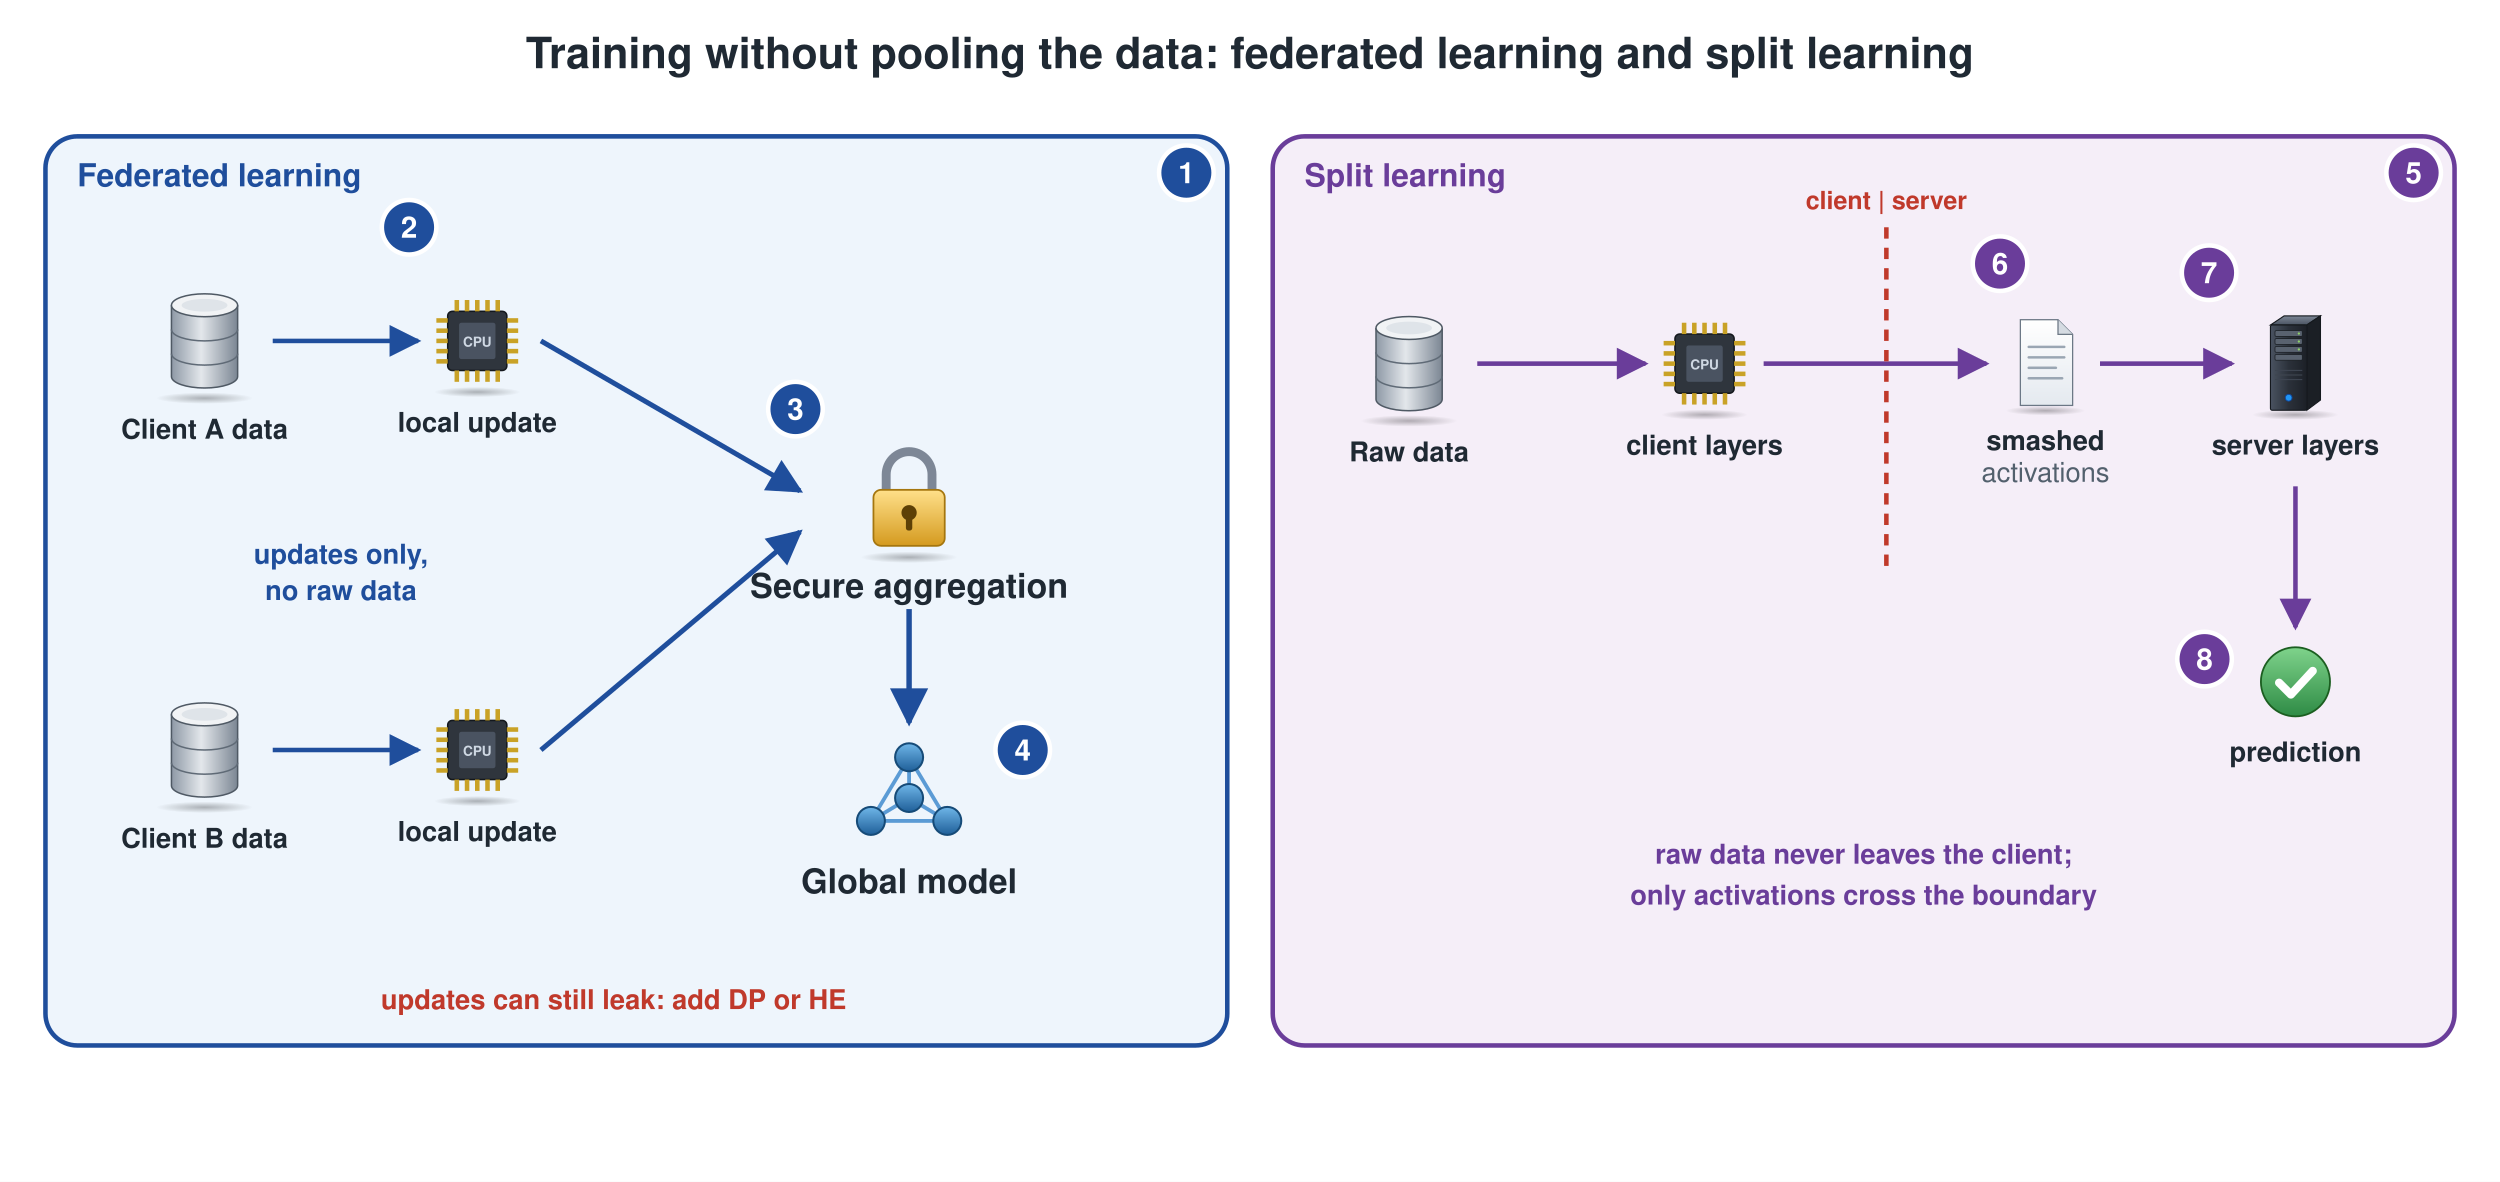
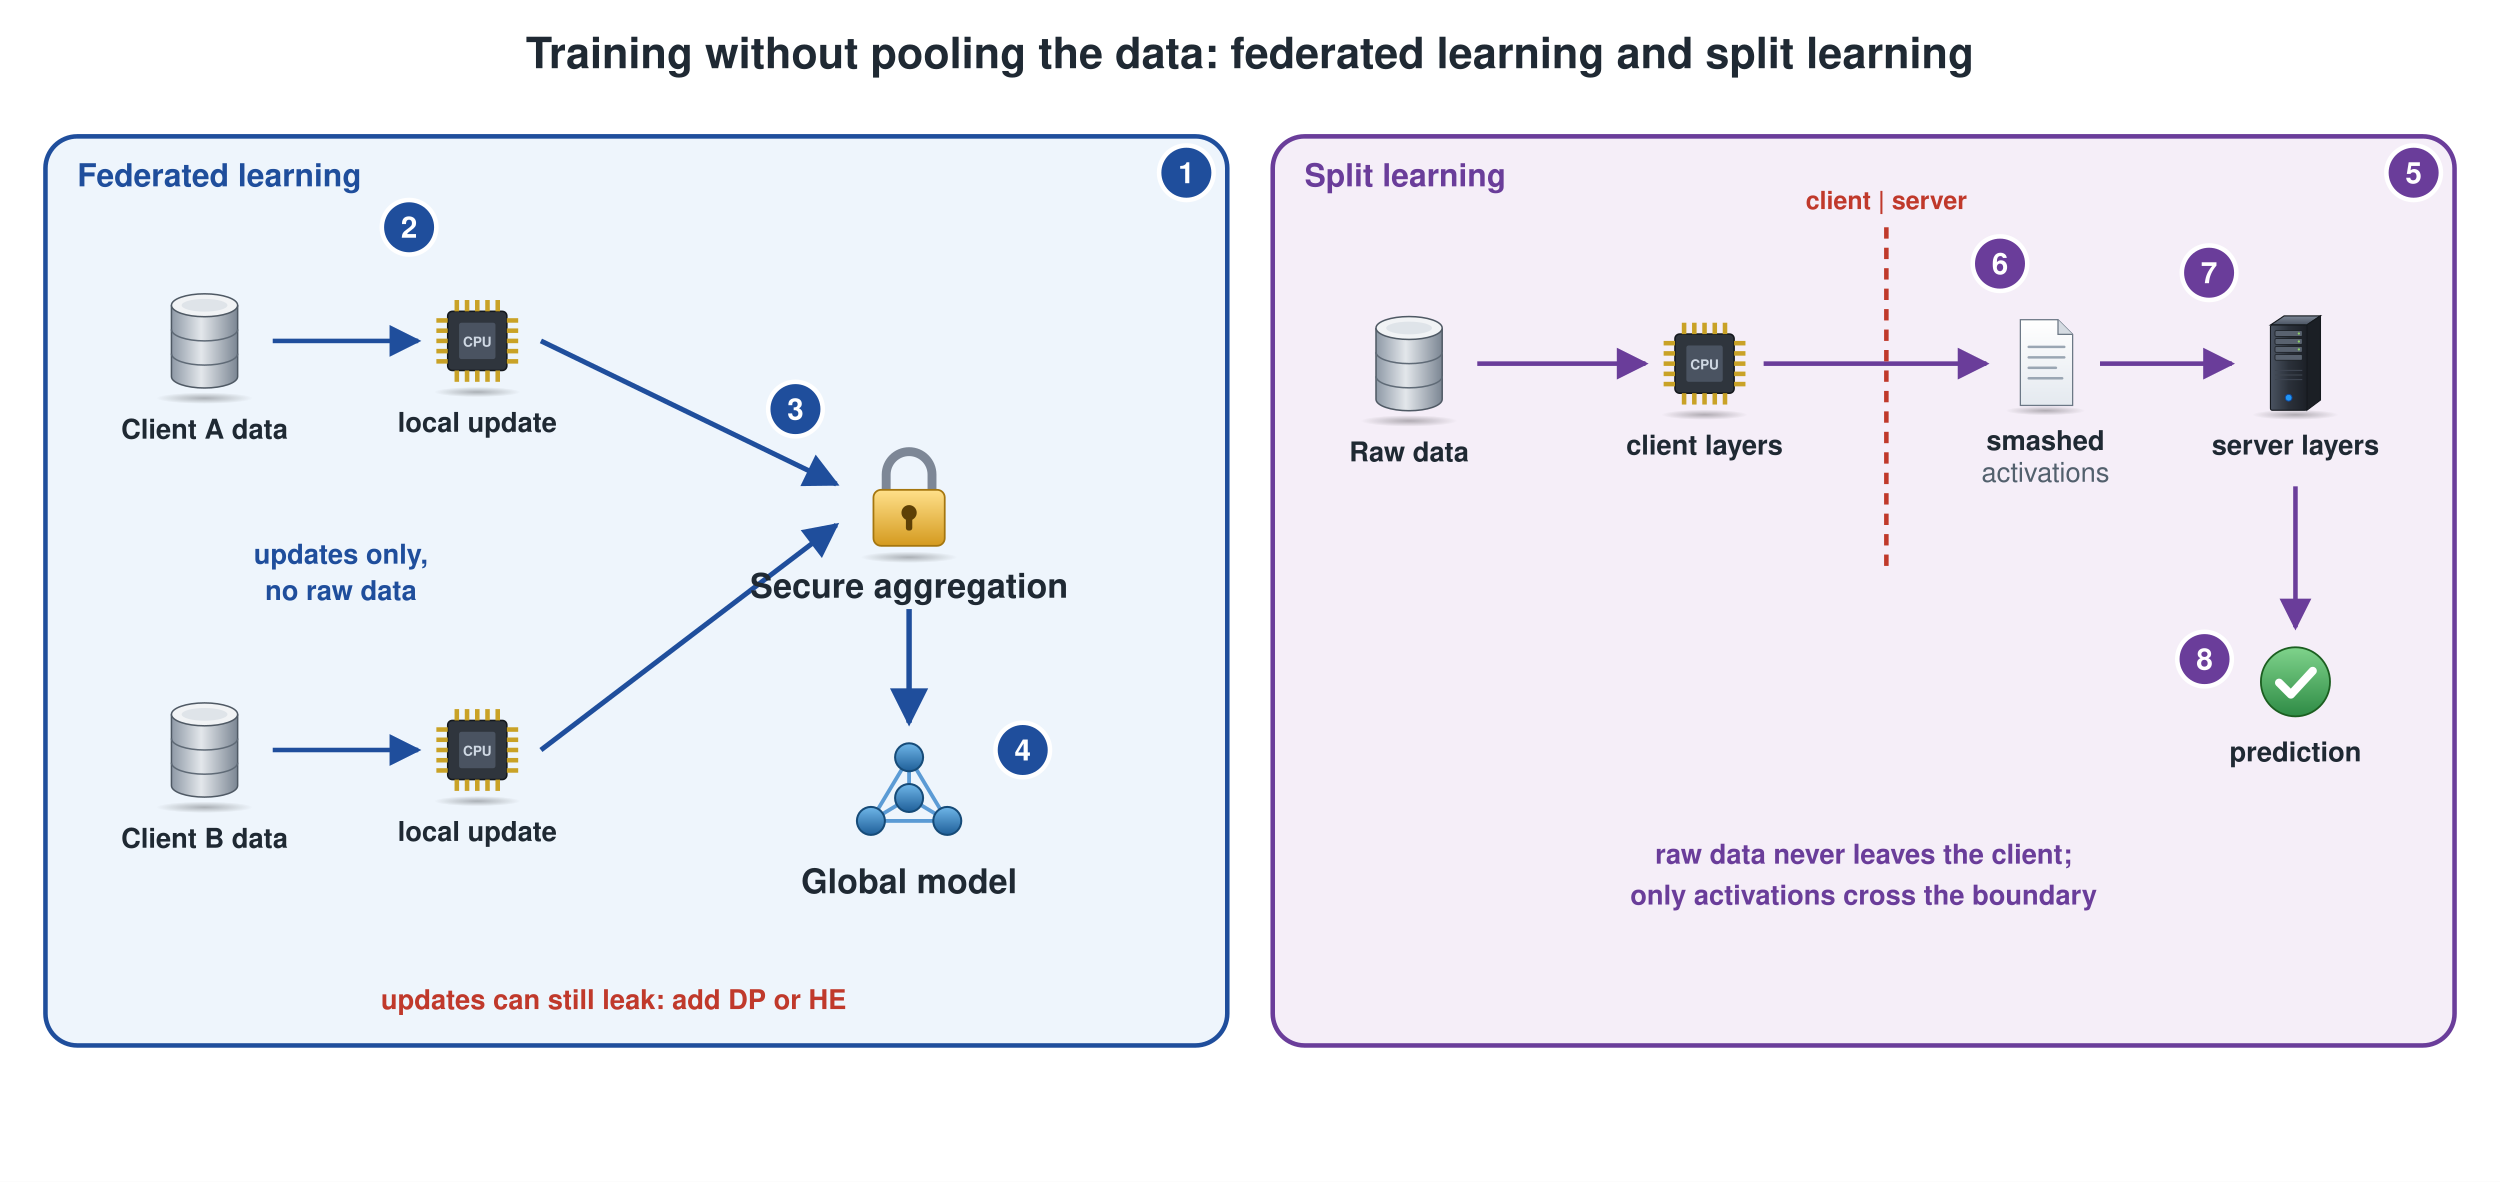
<svg xmlns="http://www.w3.org/2000/svg" viewBox="0 0 1100 520" width="1100" height="520" role="img" aria-labelledby="t d">
  <style>@media (prefers-reduced-motion: no-preference){.st{animation:fig-in .7s ease-out both}.s1{animation-delay:0.00s}.s2{animation-delay:0.90s}.s3{animation-delay:1.80s}.s4{animation-delay:2.70s}.s5{animation-delay:3.60s}.s6{animation-delay:4.50s}.s7{animation-delay:5.40s}.s8{animation-delay:6.30s}}@keyframes fig-in{from{opacity:0}to{opacity:1}}</style>
  <defs>
    <linearGradient id="g-box" x1="0" y1="0" x2="0" y2="1">
      <stop offset="0" stop-color="#f3f8fe" />
      <stop offset="1" stop-color="#c9ddf4" />
    </linearGradient>
    <filter id="f-drop" x="-10%" y="-10%" width="130%" height="140%">
      <feDropShadow dx="1.5" dy="2" stdDeviation="1.6" flood-color="#000" flood-opacity=".18" />
    </filter>
    <marker id="a-1f4e9c" viewBox="0 0 10 10" refX="9" refY="5" markerWidth="7" markerHeight="7" orient="auto-start-reverse">
      <path d="M0 0 L10 5 L0 10 Z" fill="#1f4e9c" />
    </marker>
    <marker id="a-6a3d9a" viewBox="0 0 10 10" refX="9" refY="5" markerWidth="7" markerHeight="7" orient="auto-start-reverse">
      <path d="M0 0 L10 5 L0 10 Z" fill="#6a3d9a" />
    </marker>
    <linearGradient id="g-steel" x1="0" y1="0" x2="1" y2="0">
      <stop offset="0" stop-color="#4a5361" />
      <stop offset=".5" stop-color="#2b313a" />
      <stop offset="1" stop-color="#1c2027" />
    </linearGradient>
    <linearGradient id="g-steel-top" x1="0" y1="0" x2="0" y2="1">
      <stop offset="0" stop-color="#7d8796" />
      <stop offset="1" stop-color="#4a5361" />
    </linearGradient>
    <linearGradient id="g-silver" x1="0" y1="0" x2="0" y2="1">
      <stop offset="0" stop-color="#f4f6f8" />
      <stop offset="1" stop-color="#b9c0c9" />
    </linearGradient>
    <linearGradient id="g-silver-side" x1="0" y1="0" x2="1" y2="0">
      <stop offset="0" stop-color="#d8dde3" />
      <stop offset="1" stop-color="#9aa3ae" />
    </linearGradient>
    <linearGradient id="g-screen" x1="0" y1="0" x2="1" y2="1">
      <stop offset="0" stop-color="#5fc3ff" />
      <stop offset=".55" stop-color="#1e88e5" />
      <stop offset="1" stop-color="#0b4f9c" />
    </linearGradient>
    <linearGradient id="g-router" x1="0" y1="0" x2="0" y2="1">
      <stop offset="0" stop-color="#6fb6e8" />
      <stop offset="1" stop-color="#1f5f99" />
    </linearGradient>
    <linearGradient id="g-router-top" x1="0" y1="0" x2="0" y2="1">
      <stop offset="0" stop-color="#e9f4fc" />
      <stop offset="1" stop-color="#a9cdea" />
    </linearGradient>
    <linearGradient id="g-db" x1="0" y1="0" x2="1" y2="0">
      <stop offset="0" stop-color="#8e99a6" />
      <stop offset=".45" stop-color="#e3e7eb" />
      <stop offset="1" stop-color="#7b8693" />
    </linearGradient>
    <linearGradient id="g-brick" x1="0" y1="0" x2="0" y2="1">
      <stop offset="0" stop-color="#e2774f" />
      <stop offset="1" stop-color="#b2472a" />
    </linearGradient>
    <linearGradient id="g-cloud" x1="0" y1="0" x2="0" y2="1">
      <stop offset="0" stop-color="#ffffff" />
      <stop offset="1" stop-color="#b8dcf5" />
    </linearGradient>
    <linearGradient id="g-skin" x1="0" y1="0" x2="0" y2="1">
      <stop offset="0" stop-color="#f7d7bf" />
      <stop offset="1" stop-color="#e2b394" />
    </linearGradient>
    <linearGradient id="g-suit" x1="0" y1="0" x2="0" y2="1">
      <stop offset="0" stop-color="#4b5563" />
      <stop offset="1" stop-color="#1f2733" />
    </linearGradient>
    <linearGradient id="g-suit2" x1="0" y1="0" x2="0" y2="1">
      <stop offset="0" stop-color="#7b5ea7" />
      <stop offset="1" stop-color="#46336b" />
    </linearGradient>
    <linearGradient id="g-hood" x1="0" y1="0" x2="0" y2="1">
      <stop offset="0" stop-color="#3a3f47" />
      <stop offset="1" stop-color="#0f1216" />
    </linearGradient>
    <linearGradient id="g-robot" x1="0" y1="0" x2="0" y2="1">
      <stop offset="0" stop-color="#e8eef5" />
      <stop offset="1" stop-color="#9fb0c3" />
    </linearGradient>
    <linearGradient id="g-gold" x1="0" y1="0" x2="0" y2="1">
      <stop offset="0" stop-color="#ffe08a" />
      <stop offset="1" stop-color="#d49a1f" />
    </linearGradient>
    <linearGradient id="g-paper" x1="0" y1="0" x2="0" y2="1">
      <stop offset="0" stop-color="#ffffff" />
      <stop offset="1" stop-color="#e4e9ef" />
    </linearGradient>
    <linearGradient id="g-green" x1="0" y1="0" x2="0" y2="1">
      <stop offset="0" stop-color="#7fd38b" />
      <stop offset="1" stop-color="#2e8b45" />
    </linearGradient>
    <linearGradient id="g-red" x1="0" y1="0" x2="0" y2="1">
      <stop offset="0" stop-color="#ff8a80" />
      <stop offset="1" stop-color="#c62828" />
    </linearGradient>
    <radialGradient id="g-shadow">
      <stop offset="0" stop-color="#000" stop-opacity=".28" />
      <stop offset="1" stop-color="#000" stop-opacity="0" />
    </radialGradient>
    <linearGradient id="g-suit3" x1="0" y1="0" x2="0" y2="1">
      <stop offset="0" stop-color="#2e86c1" />
      <stop offset="1" stop-color="#1b4f72" />
    </linearGradient>
    <symbol id="i-database" viewBox="0 0 100 100">
      <ellipse cx="50" cy="95" rx="38" ry="4.5" fill="url(#g-shadow)" />
      <path d="M24 22 v56 a26 9 0 0 0 52 0 v-56" fill="url(#g-db)" stroke="#4f5964" stroke-width="1.2" />
      <path d="M24 41 a26 9 0 0 0 52 0 M24 60 a26 9 0 0 0 52 0" fill="none" stroke="#5f6a76" stroke-width="1.2" />
      <ellipse cx="50" cy="22" rx="26" ry="9" fill="#f1f3f5" stroke="#4f5964" stroke-width="1.2" />
      <ellipse cx="50" cy="22" rx="18" ry="5" fill="#dfe4e9" />
    </symbol>
    <symbol id="i-chip" viewBox="0 0 100 100">
      <ellipse cx="50" cy="95" rx="38" ry="4.5" fill="url(#g-shadow)" />
      <rect x="24" y="24" width="52" height="52" rx="4" fill="#2f353d" stroke="#14181d" stroke-width="1.4" />
      <rect x="34" y="34" width="32" height="32" rx="2" fill="#4a5361" />
      <text x="50" y="55" font-size="12" text-anchor="middle" fill="#cfd8e3" font-family="Helvetica,Arial,sans-serif" font-weight="bold">CPU</text>
      <rect x="30" y="14" width="4" height="10" fill="#c9a227" />
      <rect x="30" y="76" width="4" height="10" fill="#c9a227" />
      <rect x="14" y="30" width="10" height="4" fill="#c9a227" />
      <rect x="76" y="30" width="10" height="4" fill="#c9a227" />
      <rect x="39" y="14" width="4" height="10" fill="#c9a227" />
      <rect x="39" y="76" width="4" height="10" fill="#c9a227" />
      <rect x="14" y="39" width="10" height="4" fill="#c9a227" />
      <rect x="76" y="39" width="10" height="4" fill="#c9a227" />
      <rect x="48" y="14" width="4" height="10" fill="#c9a227" />
      <rect x="48" y="76" width="4" height="10" fill="#c9a227" />
      <rect x="14" y="48" width="10" height="4" fill="#c9a227" />
      <rect x="76" y="48" width="10" height="4" fill="#c9a227" />
      <rect x="57" y="14" width="4" height="10" fill="#c9a227" />
      <rect x="57" y="76" width="4" height="10" fill="#c9a227" />
      <rect x="14" y="57" width="10" height="4" fill="#c9a227" />
      <rect x="76" y="57" width="10" height="4" fill="#c9a227" />
      <rect x="66" y="14" width="4" height="10" fill="#c9a227" />
      <rect x="66" y="76" width="4" height="10" fill="#c9a227" />
      <rect x="14" y="66" width="10" height="4" fill="#c9a227" />
      <rect x="76" y="66" width="10" height="4" fill="#c9a227" />
    </symbol>
    <symbol id="i-lock" viewBox="0 0 100 100">
      <ellipse cx="50" cy="95" rx="38" ry="4.5" fill="url(#g-shadow)" />
      <path d="M32 44 V30 a18 18 0 0 1 36 0 V44" fill="none" stroke="#7d8796" stroke-width="7" />
      <rect x="22" y="42" width="56" height="44" rx="6" fill="url(#g-gold)" stroke="#a5760e" stroke-width="1.4" />
      <circle cx="50" cy="60" r="6" fill="#5d4006" />
      <rect x="47.5" y="62" width="5" height="12" rx="2" fill="#5d4006" />
    </symbol>
    <symbol id="i-nodes" viewBox="0 0 100 100">
      <g stroke="#5b9bd5" stroke-width="3">
        <line x1="50" y1="20" x2="20" y2="70" />
        <line x1="50" y1="20" x2="80" y2="70" />
        <line x1="20" y1="70" x2="80" y2="70" />
        <line x1="50" y1="20" x2="50" y2="52" />
        <line x1="20" y1="70" x2="50" y2="52" />
        <line x1="80" y1="70" x2="50" y2="52" />
      </g>
      <circle cx="50" cy="20" r="11" fill="url(#g-router)" stroke="#164b78" stroke-width="1.6" />
      <circle cx="20" cy="70" r="11" fill="url(#g-router)" stroke="#164b78" stroke-width="1.6" />
      <circle cx="80" cy="70" r="11" fill="url(#g-router)" stroke="#164b78" stroke-width="1.6" />
      <circle cx="50" cy="52" r="11" fill="url(#g-router)" stroke="#164b78" stroke-width="1.6" />
    </symbol>
    <symbol id="i-document" viewBox="0 0 100 100">
      <ellipse cx="50" cy="95" rx="38" ry="4.5" fill="url(#g-shadow)" />
      <path d="M26 8 H62 L76 22 V90 H26 Z" fill="url(#g-paper)" stroke="#6b7785" stroke-width="1.2" />
      <path d="M62 8 V22 H76" fill="#d5dbe2" stroke="#6b7785" stroke-width="1.2" />
      <g stroke="#9aa6b3" stroke-width="2.4" stroke-linecap="round">
        <line x1="34" y1="34" x2="68" y2="34" />
        <line x1="34" y1="44" x2="68" y2="44" />
        <line x1="34" y1="54" x2="60" y2="54" />
        <line x1="34" y1="64" x2="66" y2="64" />
      </g>
    </symbol>
    <symbol id="i-server" viewBox="0 0 100 100">
      <ellipse cx="50" cy="95" rx="38" ry="4.5" fill="url(#g-shadow)" />
      <path d="M28 16 L40 8 L72 8 L60 16 Z" fill="url(#g-steel-top)" stroke="#14181d" stroke-width="1" />
      <path d="M60 16 L72 8 L72 82 L60 91 Z" fill="#1b1f25" stroke="#14181d" stroke-width="1" />
      <rect x="28" y="16" width="32" height="75" rx="1.5" fill="url(#g-steel)" stroke="#14181d" stroke-width="1" />
      <g fill="#59626f" stroke="#14181d" stroke-width=".6">
        <rect x="32" y="21" width="24" height="5" rx="1" />
        <rect x="32" y="28" width="24" height="5" rx="1" />
        <rect x="32" y="35" width="24" height="5" rx="1" />
        <rect x="32" y="42" width="24" height="5" rx="1" />
      </g>
      <g fill="#8fd16a">
        <circle cx="53" cy="23.5" r="1" />
        <circle cx="53" cy="30.5" r="1" />
        <circle cx="53" cy="37.5" r="1" />
      </g>
      <g stroke="#3d4450" stroke-width="1">
        <line x1="32" y1="56" x2="56" y2="56" />
        <line x1="32" y1="60" x2="56" y2="60" />
        <line x1="32" y1="64" x2="56" y2="64" />
      </g>
      <circle cx="44" cy="80" r="3" fill="#2196f3" stroke="#0d47a1" stroke-width=".8" />
    </symbol>
    <symbol id="i-check" viewBox="0 0 100 100">
      <circle cx="50" cy="50" r="38" fill="url(#g-green)" stroke="#1b5e20" stroke-width="2" />
      <path d="M32 51 L45 64 L69 38" fill="none" stroke="#fff" stroke-width="9" stroke-linecap="round" stroke-linejoin="round" />
    </symbol>
  </defs>
  <rect width="1100" height="520" fill="#ffffff" />
  <text x="550.0" y="30.0" font-family="Helvetica, Arial, sans-serif" font-size="19" fill="#1f2933" font-weight="bold" text-anchor="middle">Training without pooling the data: federated learning and split learning</text>
  <g class="st s1">
    <rect x="20" y="60" width="520" height="400" rx="14" fill="#eef5fc" stroke="#1f4e9c" stroke-width="2" />
    <text x="34.0" y="82.0" font-family="Helvetica, Arial, sans-serif" font-size="14" fill="#1f4e9c" font-weight="bold" text-anchor="start">Federated learning</text>
  </g>
  <g class="st s1">
    <use href="#i-database" x="62.0" y="122.0" width="56" height="56" />
    <text x="90.0" y="193.0" font-family="Helvetica, Arial, sans-serif" font-size="12" fill="#1f2933" font-weight="bold" text-anchor="middle">Client A data</text>
  </g>
  <g class="st s2">
    <use href="#i-chip" x="185.0" y="125.0" width="50" height="50" />
    <text x="210.0" y="190.0" font-family="Helvetica, Arial, sans-serif" font-size="12" fill="#1f2933" font-weight="bold" text-anchor="middle">local update</text>
  </g>
  <g class="st s2">
    <path d="M120.0 150.0 L184.0 150.0" fill="none" stroke="#1f4e9c" stroke-width="2" marker-end="url(#a-1f4e9c)" stroke-linejoin="round" />
  </g>
  <g class="st s3">
-     <path d="M238.0 150.0 L352.0 216.0" fill="none" stroke="#1f4e9c" stroke-width="2.2" marker-end="url(#a-1f4e9c)" stroke-linejoin="round" />
+     <path d="M238.0 150.0 L368.0 213.0" fill="none" stroke="#1f4e9c" stroke-width="2.2" marker-end="url(#a-1f4e9c)" stroke-linejoin="round" />
  </g>
  <g class="st s1">
    <use href="#i-database" x="62.0" y="302.0" width="56" height="56" />
    <text x="90.0" y="373.0" font-family="Helvetica, Arial, sans-serif" font-size="12" fill="#1f2933" font-weight="bold" text-anchor="middle">Client B data</text>
  </g>
  <g class="st s2">
    <use href="#i-chip" x="185.0" y="305.0" width="50" height="50" />
    <text x="210.0" y="370.0" font-family="Helvetica, Arial, sans-serif" font-size="12" fill="#1f2933" font-weight="bold" text-anchor="middle">local update</text>
  </g>
  <g class="st s2">
    <path d="M120.0 330.0 L184.0 330.0" fill="none" stroke="#1f4e9c" stroke-width="2" marker-end="url(#a-1f4e9c)" stroke-linejoin="round" />
  </g>
  <g class="st s3">
-     <path d="M238.0 330.0 L352.0 234.0" fill="none" stroke="#1f4e9c" stroke-width="2.2" marker-end="url(#a-1f4e9c)" stroke-linejoin="round" />
+     <path d="M238.0 330.0 L368.0 231.0" fill="none" stroke="#1f4e9c" stroke-width="2.2" marker-end="url(#a-1f4e9c)" stroke-linejoin="round" />
  </g>
  <g class="st s3">
    <text x="150.0" y="248.0" font-family="Helvetica, Arial, sans-serif" font-size="12" fill="#1f4e9c" font-weight="bold" text-anchor="middle">updates only,</text>
  </g>
  <g class="st s3">
    <text x="150.0" y="264.0" font-family="Helvetica, Arial, sans-serif" font-size="12" fill="#1f4e9c" font-weight="bold" text-anchor="middle">no raw data</text>
  </g>
  <g class="st s3">
    <use href="#i-lock" x="372.0" y="192.0" width="56" height="56" />
    <text x="400.0" y="263.0" font-family="Helvetica, Arial, sans-serif" font-size="15" fill="#1f2933" font-weight="bold" text-anchor="middle">Secure aggregation</text>
  </g>
  <g class="st s4">
    <use href="#i-nodes" x="372.0" y="322.0" width="56" height="56" />
    <text x="400.0" y="393.0" font-family="Helvetica, Arial, sans-serif" font-size="15" fill="#1f2933" font-weight="bold" text-anchor="middle">Global model</text>
  </g>
  <g class="st s4">
    <path d="M400.0 268.0 L400.0 318.0" fill="none" stroke="#1f4e9c" stroke-width="2.4" marker-end="url(#a-1f4e9c)" stroke-linejoin="round" />
  </g>
  <g class="st s1">
    <circle cx="522" cy="76" r="12" fill="#1f4e9c" stroke="#fff" stroke-width="2" />
    <text x="522.0" y="80.6" font-family="Helvetica, Arial, sans-serif" font-size="13" fill="#fff" font-weight="bold" text-anchor="middle">1</text>
  </g>
  <g class="st s2">
    <circle cx="180" cy="100" r="12" fill="#1f4e9c" stroke="#fff" stroke-width="2" />
    <text x="180.0" y="104.6" font-family="Helvetica, Arial, sans-serif" font-size="13" fill="#fff" font-weight="bold" text-anchor="middle">2</text>
  </g>
  <g class="st s3">
    <circle cx="350" cy="180" r="12" fill="#1f4e9c" stroke="#fff" stroke-width="2" />
    <text x="350.0" y="184.6" font-family="Helvetica, Arial, sans-serif" font-size="13" fill="#fff" font-weight="bold" text-anchor="middle">3</text>
  </g>
  <g class="st s4">
    <circle cx="450" cy="330" r="12" fill="#1f4e9c" stroke="#fff" stroke-width="2" />
    <text x="450.0" y="334.6" font-family="Helvetica, Arial, sans-serif" font-size="13" fill="#fff" font-weight="bold" text-anchor="middle">4</text>
  </g>
  <g class="st s4">
    <text x="270.0" y="444.0" font-family="Helvetica, Arial, sans-serif" font-size="12" fill="#c0392b" font-weight="bold" text-anchor="middle">updates can still leak: add DP or HE</text>
  </g>
  <g class="st s5">
    <rect x="560" y="60" width="520" height="400" rx="14" fill="#f5eef8" stroke="#6a3d9a" stroke-width="2" />
    <text x="574.0" y="82.0" font-family="Helvetica, Arial, sans-serif" font-size="14" fill="#6a3d9a" font-weight="bold" text-anchor="start">Split learning</text>
  </g>
  <g class="st s5">
    <use href="#i-database" x="592.0" y="132.0" width="56" height="56" />
    <text x="620.0" y="203.0" font-family="Helvetica, Arial, sans-serif" font-size="12" fill="#1f2933" font-weight="bold" text-anchor="middle">Raw data</text>
  </g>
  <g class="st s5">
    <use href="#i-chip" x="725.0" y="135.0" width="50" height="50" />
    <text x="750.0" y="200.0" font-family="Helvetica, Arial, sans-serif" font-size="12" fill="#1f2933" font-weight="bold" text-anchor="middle">client layers</text>
  </g>
  <g class="st s6">
    <use href="#i-document" x="877.0" y="137.0" width="46" height="46" />
    <text x="900.0" y="198.0" font-family="Helvetica, Arial, sans-serif" font-size="12" fill="#1f2933" font-weight="bold" text-anchor="middle">smashed</text>
    <text x="900.0" y="212.0" font-family="Helvetica, Arial, sans-serif" font-size="12" fill="#52606d" font-weight="normal" text-anchor="middle">activations</text>
  </g>
  <g class="st s7">
    <use href="#i-server" x="985.0" y="135.0" width="50" height="50" />
    <text x="1010.0" y="200.0" font-family="Helvetica, Arial, sans-serif" font-size="12" fill="#1f2933" font-weight="bold" text-anchor="middle">server layers</text>
  </g>
  <g class="st s5">
    <path d="M650.0 160.0 L724.0 160.0" fill="none" stroke="#6a3d9a" stroke-width="2" marker-end="url(#a-6a3d9a)" stroke-linejoin="round" />
  </g>
  <g class="st s6">
    <path d="M776.0 160.0 L874.0 160.0" fill="none" stroke="#6a3d9a" stroke-width="2" marker-end="url(#a-6a3d9a)" stroke-linejoin="round" />
  </g>
  <g class="st s7">
    <path d="M924.0 160.0 L982.0 160.0" fill="none" stroke="#6a3d9a" stroke-width="2" marker-end="url(#a-6a3d9a)" stroke-linejoin="round" />
  </g>
  <g class="st s8">
    <use href="#i-check" x="990.0" y="280.0" width="40" height="40" />
    <text x="1010.0" y="335.0" font-family="Helvetica, Arial, sans-serif" font-size="12" fill="#1f2933" font-weight="bold" text-anchor="middle">prediction</text>
  </g>
  <g class="st s8">
    <path d="M1010.0 214.0 L1010.0 276.0" fill="none" stroke="#6a3d9a" stroke-width="2" marker-end="url(#a-6a3d9a)" stroke-linejoin="round" />
  </g>
  <g class="st s5">
    <circle cx="1062" cy="76" r="12" fill="#6a3d9a" stroke="#fff" stroke-width="2" />
    <text x="1062.0" y="80.6" font-family="Helvetica, Arial, sans-serif" font-size="13" fill="#fff" font-weight="bold" text-anchor="middle">5</text>
  </g>
  <g class="st s6">
    <circle cx="880" cy="116" r="12" fill="#6a3d9a" stroke="#fff" stroke-width="2" />
    <text x="880.0" y="120.6" font-family="Helvetica, Arial, sans-serif" font-size="13" fill="#fff" font-weight="bold" text-anchor="middle">6</text>
  </g>
  <g class="st s7">
    <circle cx="972" cy="120" r="12" fill="#6a3d9a" stroke="#fff" stroke-width="2" />
    <text x="972.0" y="124.6" font-family="Helvetica, Arial, sans-serif" font-size="13" fill="#fff" font-weight="bold" text-anchor="middle">7</text>
  </g>
  <g class="st s8">
    <circle cx="970" cy="290" r="12" fill="#6a3d9a" stroke="#fff" stroke-width="2" />
    <text x="970.0" y="294.6" font-family="Helvetica, Arial, sans-serif" font-size="13" fill="#fff" font-weight="bold" text-anchor="middle">8</text>
  </g>
  <g class="st s8">
    <text x="820.0" y="380.0" font-family="Helvetica, Arial, sans-serif" font-size="12" fill="#6a3d9a" font-weight="bold" text-anchor="middle">raw data never leaves the client;</text>
  </g>
  <g class="st s8">
    <text x="820.0" y="398.0" font-family="Helvetica, Arial, sans-serif" font-size="12" fill="#6a3d9a" font-weight="bold" text-anchor="middle">only activations cross the boundary</text>
  </g>
  <g class="st s6">
    <line x1="830" y1="100" x2="830" y2="250" stroke="#c0392b" stroke-width="2" stroke-dasharray="5 4" />
  </g>
  <g class="st s6">
    <text x="830.0" y="92.0" font-family="Helvetica, Arial, sans-serif" font-size="11" fill="#c0392b" font-weight="bold" text-anchor="middle">client | server</text>
  </g>
</svg>
